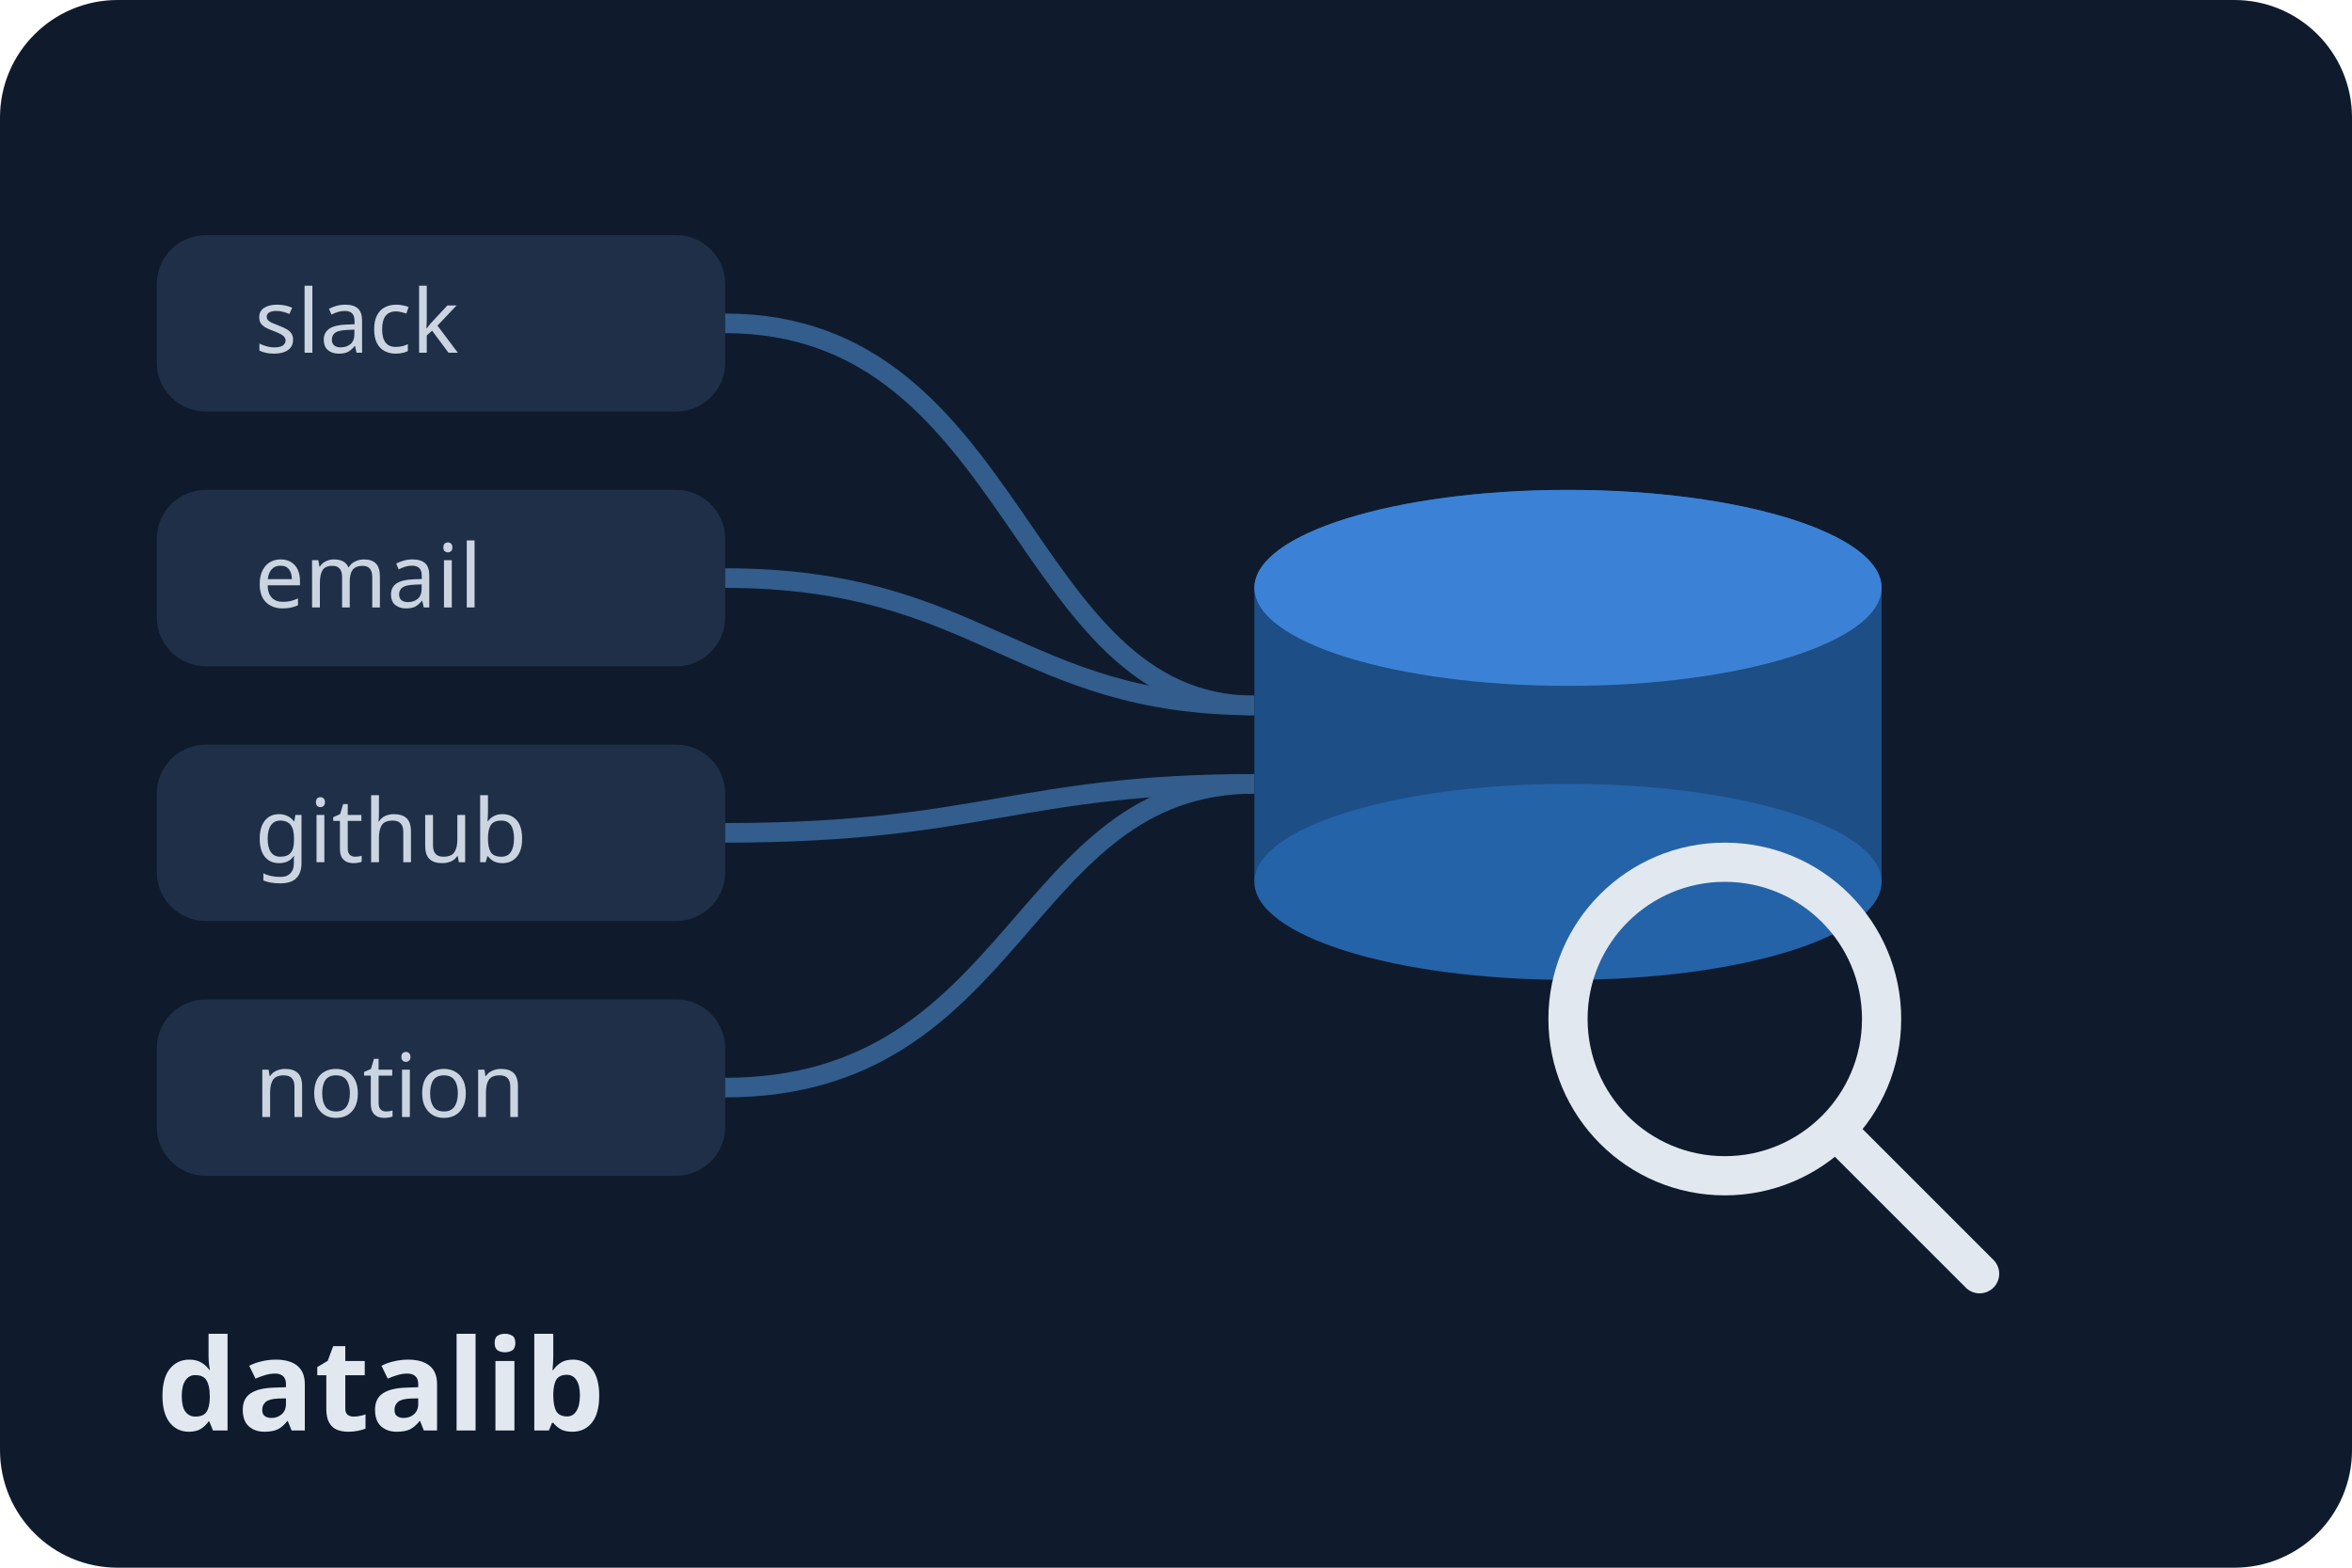
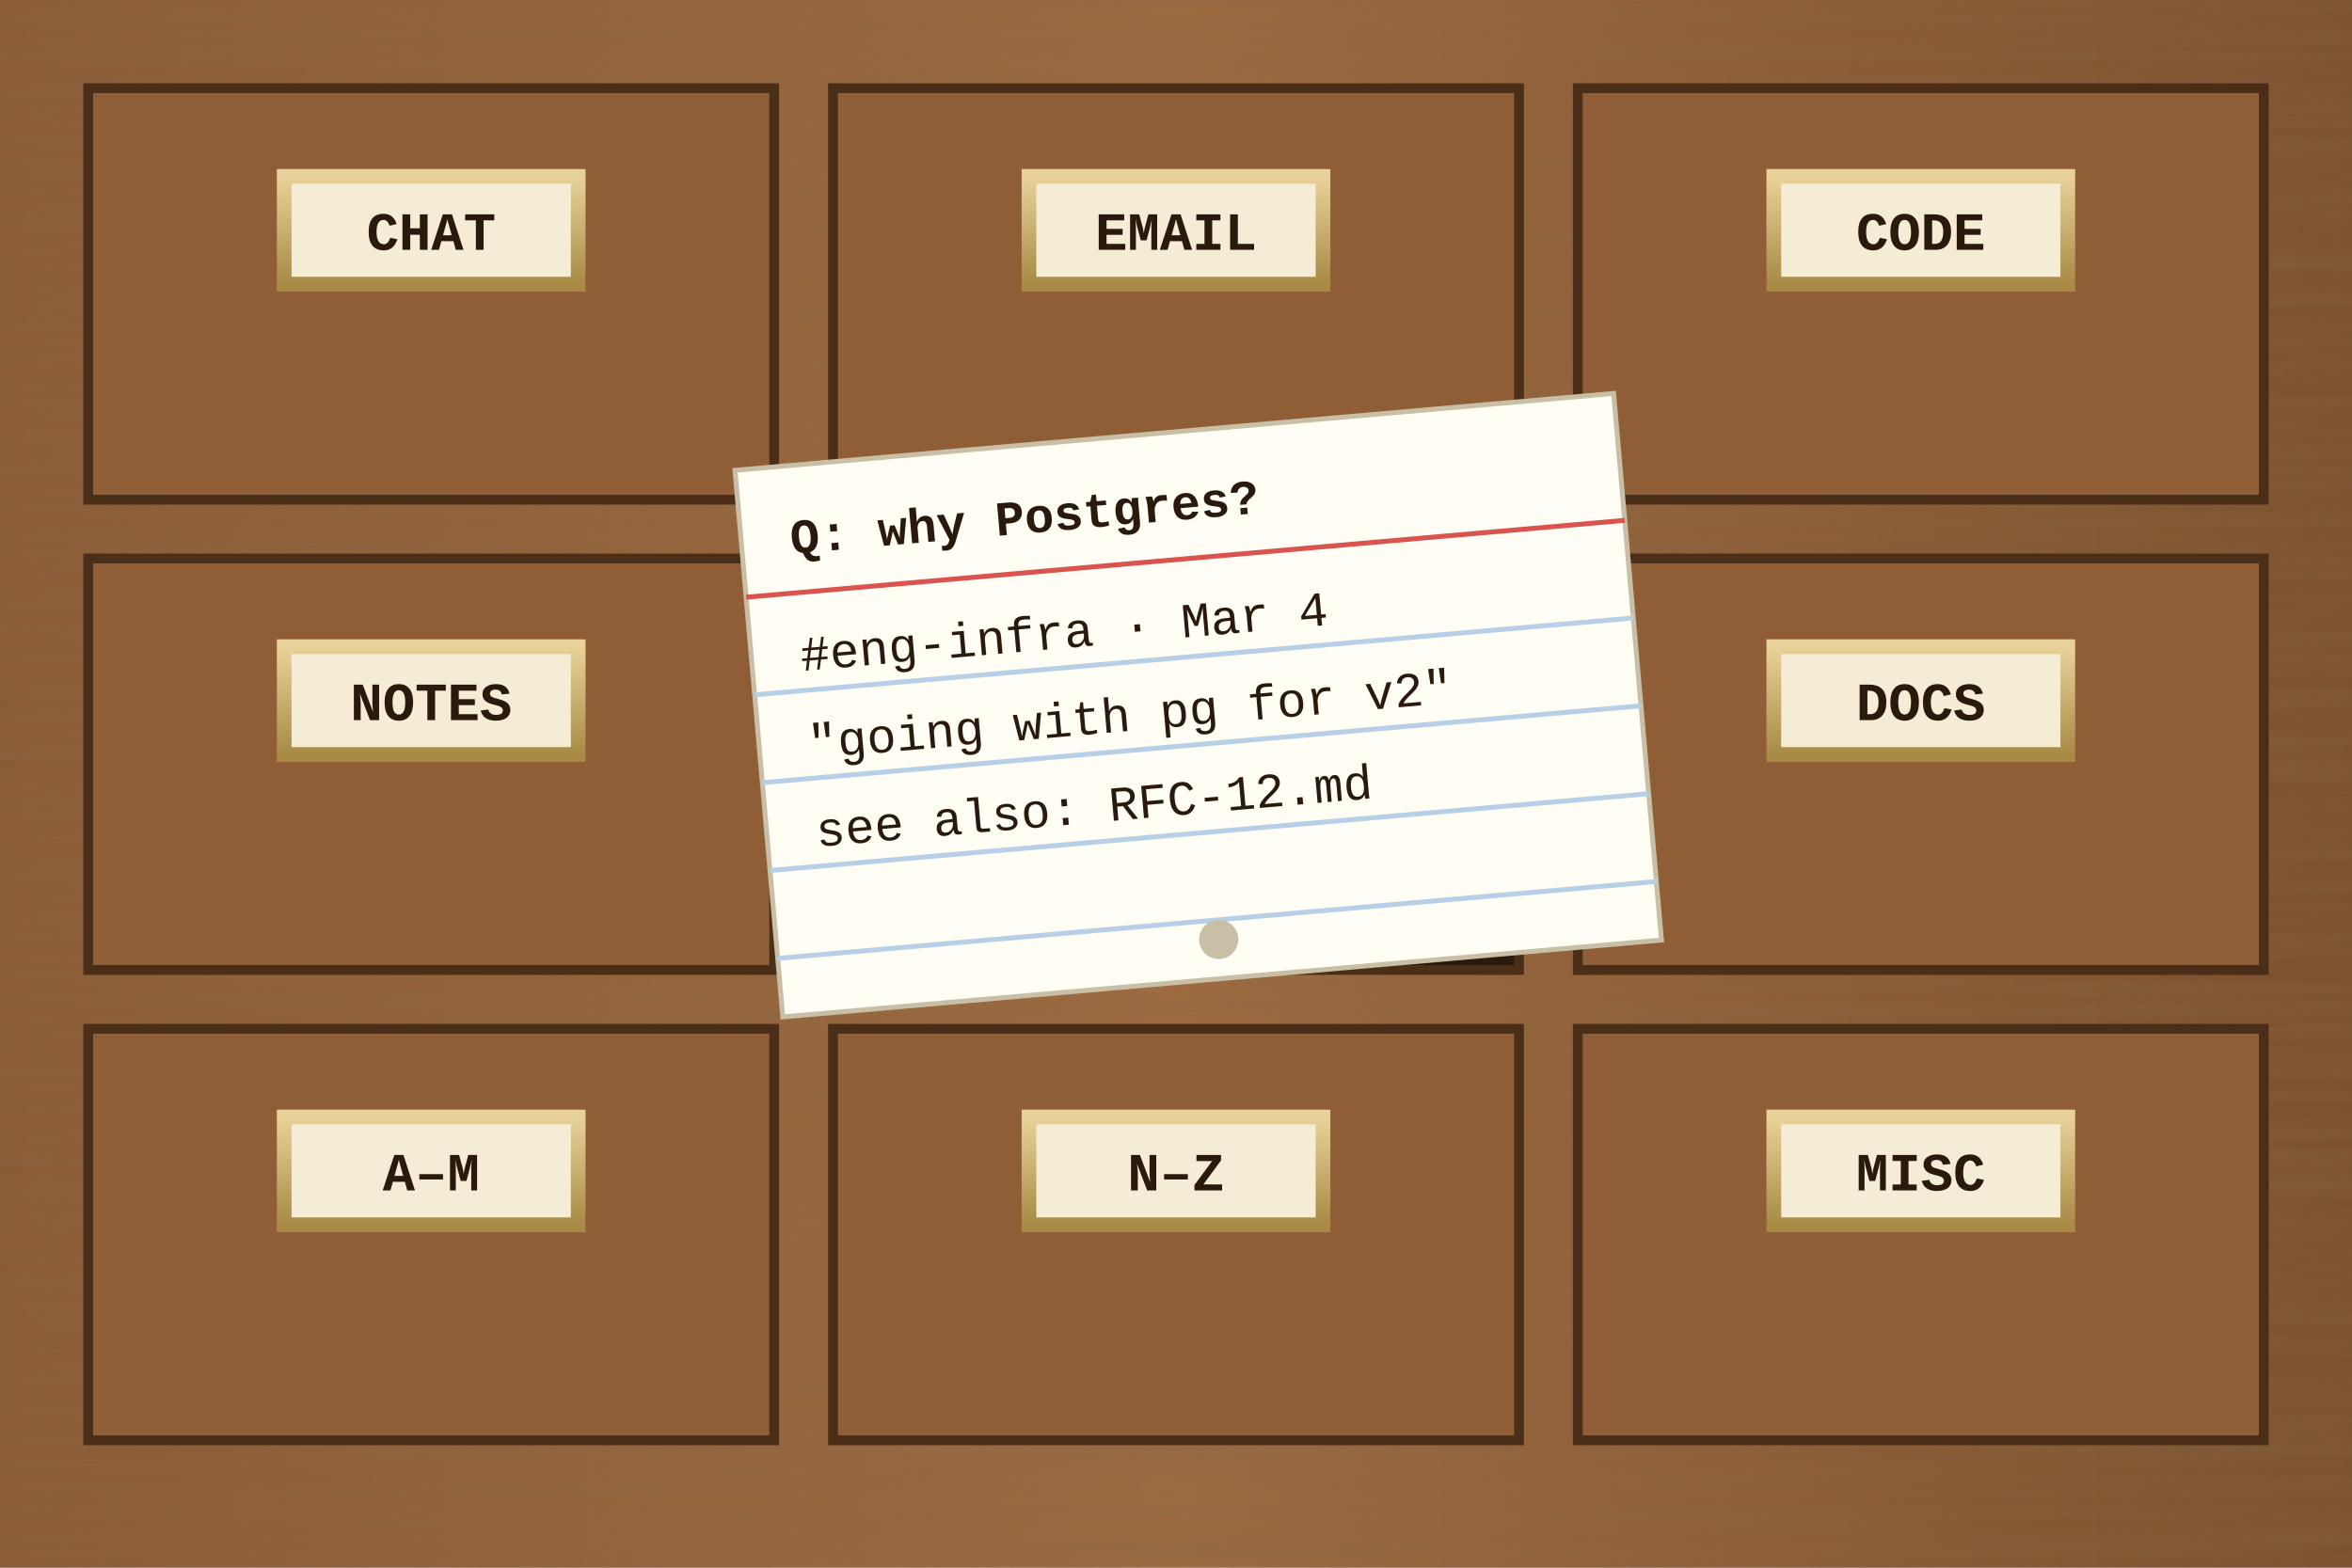
- <svg xmlns="http://www.w3.org/2000/svg" viewBox="0 0 240 160" role="img" aria-label="datalib -- your personal data, searchable">
-   <rect width="240" height="160" rx="12" fill="#0f1b2d" />
-   <g font-family="sans-serif" font-size="9" fill="#cbd5e1">
-     <rect x="16" y="24" width="58" height="18" rx="5" fill="#1e2f47" />
-     <text x="26" y="36">slack</text>
-     <rect x="16" y="50" width="58" height="18" rx="5" fill="#1e2f47" />
-     <text x="26" y="62">email</text>
-     <rect x="16" y="76" width="58" height="18" rx="5" fill="#1e2f47" />
-     <text x="26" y="88">github</text>
-     <rect x="16" y="102" width="58" height="18" rx="5" fill="#1e2f47" />
-     <text x="26" y="114">notion</text>
+ <svg xmlns="http://www.w3.org/2000/svg" viewBox="0 0 480 320" width="480" height="320">
+   <defs>
+     <linearGradient id="wood" x1="0" y1="0" x2="1" y2="0">
+       <stop offset="0" stop-color="#8A5A34" />
+       <stop offset=".5" stop-color="#A06B40" />
+       <stop offset="1" stop-color="#7A4E2C" />
+     </linearGradient>
+     <filter id="grain">
+       <feTurbulence type="fractalNoise" baseFrequency=".01 .4" numOctaves="3" seed="3" />
+       <feColorMatrix values="0 0 0 0 .25 0 0 0 0 .14 0 0 0 0 .06 0 0 0 .5 0" />
+     </filter>
+     <linearGradient id="br" x1="0" y1="0" x2="0" y2="1">
+       <stop offset="0" stop-color="#E9D29A" />
+       <stop offset="1" stop-color="#A88A45" />
+     </linearGradient>
+   </defs>
+   <rect width="480" height="320" fill="url(#wood)" />
+   <rect width="480" height="320" filter="url(#grain)" />
+   <g stroke="#4A2E17" stroke-width="2">
+     <g fill="#8F5E36">
+       <rect x="18" y="18" width="140" height="84" />
+       <rect x="170" y="18" width="140" height="84" />
+       <rect x="322" y="18" width="140" height="84" />
+       <rect x="18" y="114" width="140" height="84" />
+       <rect x="322" y="114" width="140" height="84" />
+       <rect x="18" y="210" width="140" height="84" />
+       <rect x="170" y="210" width="140" height="84" />
+       <rect x="322" y="210" width="140" height="84" />
+     </g>
+     <rect x="170" y="114" width="140" height="84" fill="#2A1A0D" />
  </g>
-   <g stroke="#3b6ea5" stroke-width="2" fill="none" opacity="0.8">
-     <path d="M74 33 C 104 33, 104 72, 128 72" />
-     <path d="M74 59 C 100 59, 104 72, 128 72" />
-     <path d="M74 85 C 100 85, 104 80, 128 80" />
-     <path d="M74 111 C 104 111, 104 80, 128 80" />
+   <g font-family="Courier New, monospace" font-size="11" font-weight="700" fill="#2A1A0D" text-anchor="middle">
+     <g>
+       <rect x="58" y="36" width="60" height="22" fill="#F5ECD5" stroke="url(#br)" stroke-width="3" />
+       <text x="88" y="51">CHAT</text>
+       <path d="M78 72h20" stroke="url(#br)" stroke-width="6" stroke-linecap="round" />
+     </g>
+     <g>
+       <rect x="210" y="36" width="60" height="22" fill="#F5ECD5" stroke="url(#br)" stroke-width="3" />
+       <text x="240" y="51">EMAIL</text>
+       <path d="M230 72h20" stroke="url(#br)" stroke-width="6" stroke-linecap="round" />
+     </g>
+     <g>
+       <rect x="362" y="36" width="60" height="22" fill="#F5ECD5" stroke="url(#br)" stroke-width="3" />
+       <text x="392" y="51">CODE</text>
+       <path d="M382 72h20" stroke="url(#br)" stroke-width="6" stroke-linecap="round" />
+     </g>
+     <g>
+       <rect x="58" y="132" width="60" height="22" fill="#F5ECD5" stroke="url(#br)" stroke-width="3" />
+       <text x="88" y="147">NOTES</text>
+       <path d="M78 168h20" stroke="url(#br)" stroke-width="6" stroke-linecap="round" />
+     </g>
+     <g>
+       <rect x="362" y="132" width="60" height="22" fill="#F5ECD5" stroke="url(#br)" stroke-width="3" />
+       <text x="392" y="147">DOCS</text>
+       <path d="M382 168h20" stroke="url(#br)" stroke-width="6" stroke-linecap="round" />
+     </g>
+     <g>
+       <rect x="58" y="228" width="60" height="22" fill="#F5ECD5" stroke="url(#br)" stroke-width="3" />
+       <text x="88" y="243">A–M</text>
+       <path d="M78 264h20" stroke="url(#br)" stroke-width="6" stroke-linecap="round" />
+     </g>
+     <g>
+       <rect x="210" y="228" width="60" height="22" fill="#F5ECD5" stroke="url(#br)" stroke-width="3" />
+       <text x="240" y="243">N–Z</text>
+       <path d="M230 264h20" stroke="url(#br)" stroke-width="6" stroke-linecap="round" />
+     </g>
+     <g>
+       <rect x="362" y="228" width="60" height="22" fill="#F5ECD5" stroke="url(#br)" stroke-width="3" />
+       <text x="392" y="243">MISC</text>
+       <path d="M382 264h20" stroke="url(#br)" stroke-width="6" stroke-linecap="round" />
+     </g>
  </g>
-   <g fill="#2563a8">
-     <ellipse cx="160" cy="60" rx="32" ry="10" />
-     <rect x="128" y="60" width="64" height="30" fill="#1d4e86" />
-     <ellipse cx="160" cy="90" rx="32" ry="10" fill="#2563a8" />
+   <g transform="translate(150 96) rotate(-5)">
+     <rect width="180" height="112" fill="#FFFDF4" stroke="#C9BFA6" />
+     <path d="M0 26h180" stroke="#D9534F" />
+     <g stroke="#B7D0E8">
+       <path d="M0 46h180M0 64h180M0 82h180M0 100h180" />
+     </g>
+     <circle cx="90" cy="104" r="4" fill="#C9BFA6" />
+     <g font-family="Courier New, monospace" fill="#2A1A0D" font-size="10">
+       <text x="10" y="18" font-weight="700">Q: why Postgres?</text>
+       <text x="10" y="42">#eng-infra · Mar 4</text>
+       <text x="10" y="60">"going with pg for v2"</text>
+       <text x="10" y="78">see also: RFC-12.md</text>
+     </g>
  </g>
-   <ellipse cx="160" cy="60" rx="32" ry="10" fill="#3b82d6" />
-   <g stroke="#e2e8f0" stroke-width="4" fill="none">
-     <circle cx="176" cy="104" r="16" />
-     <line x1="188" y1="116" x2="202" y2="130" stroke-linecap="round" />
-   </g>
-   <text x="16" y="146" font-family="sans-serif" font-size="13" font-weight="600" fill="#e2e8f0">datalib</text>
</svg>
